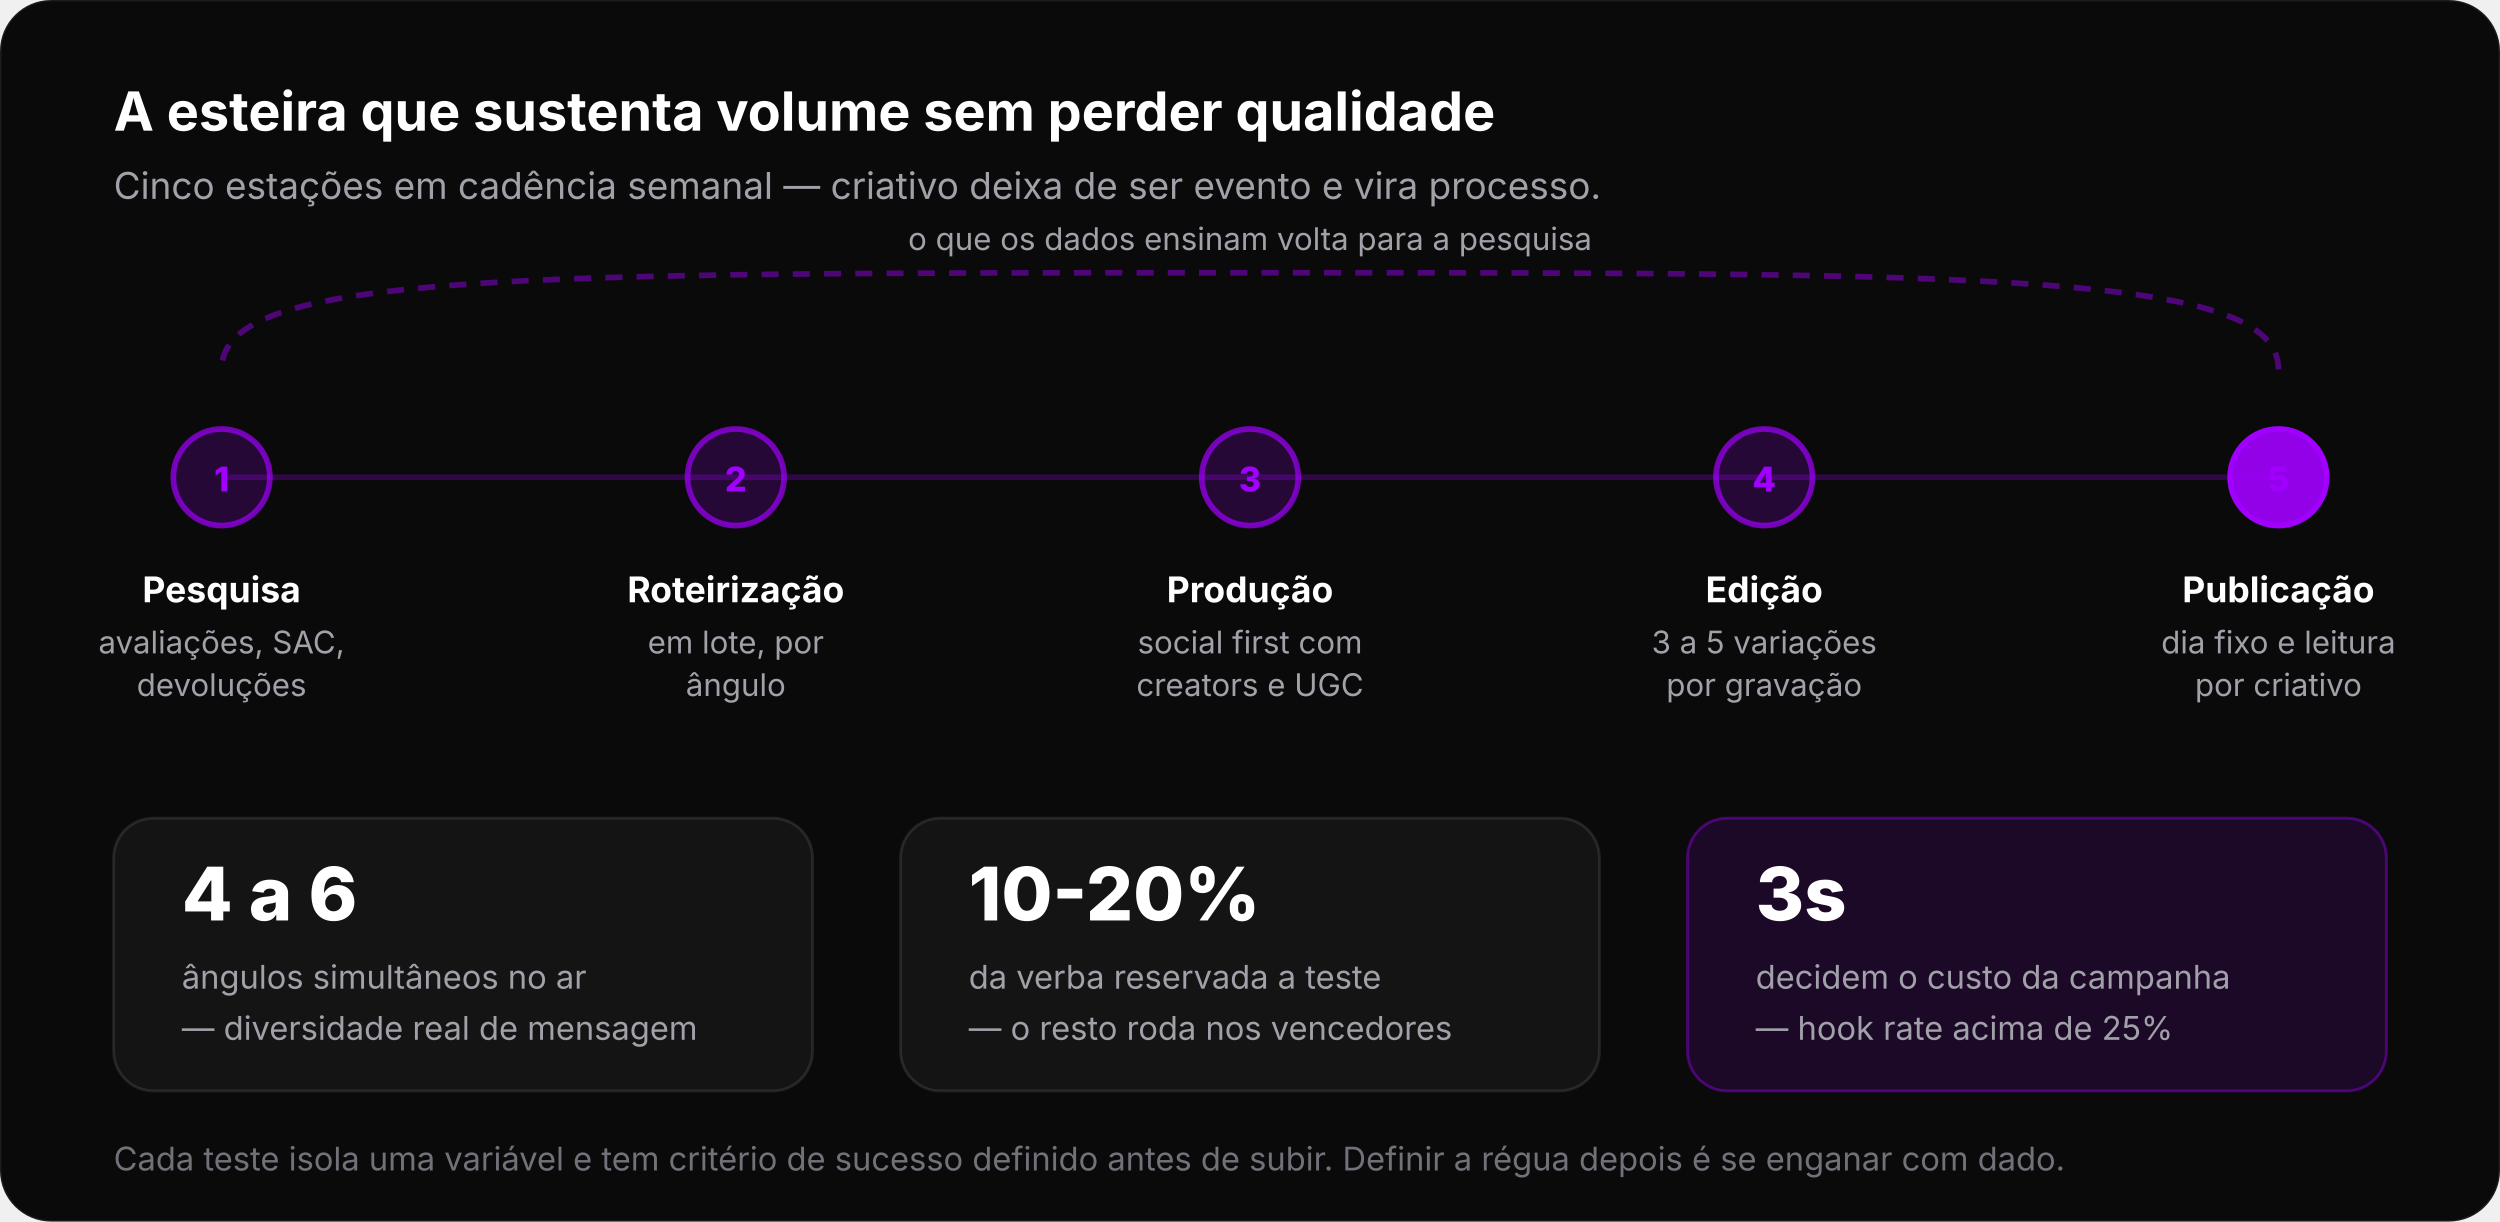
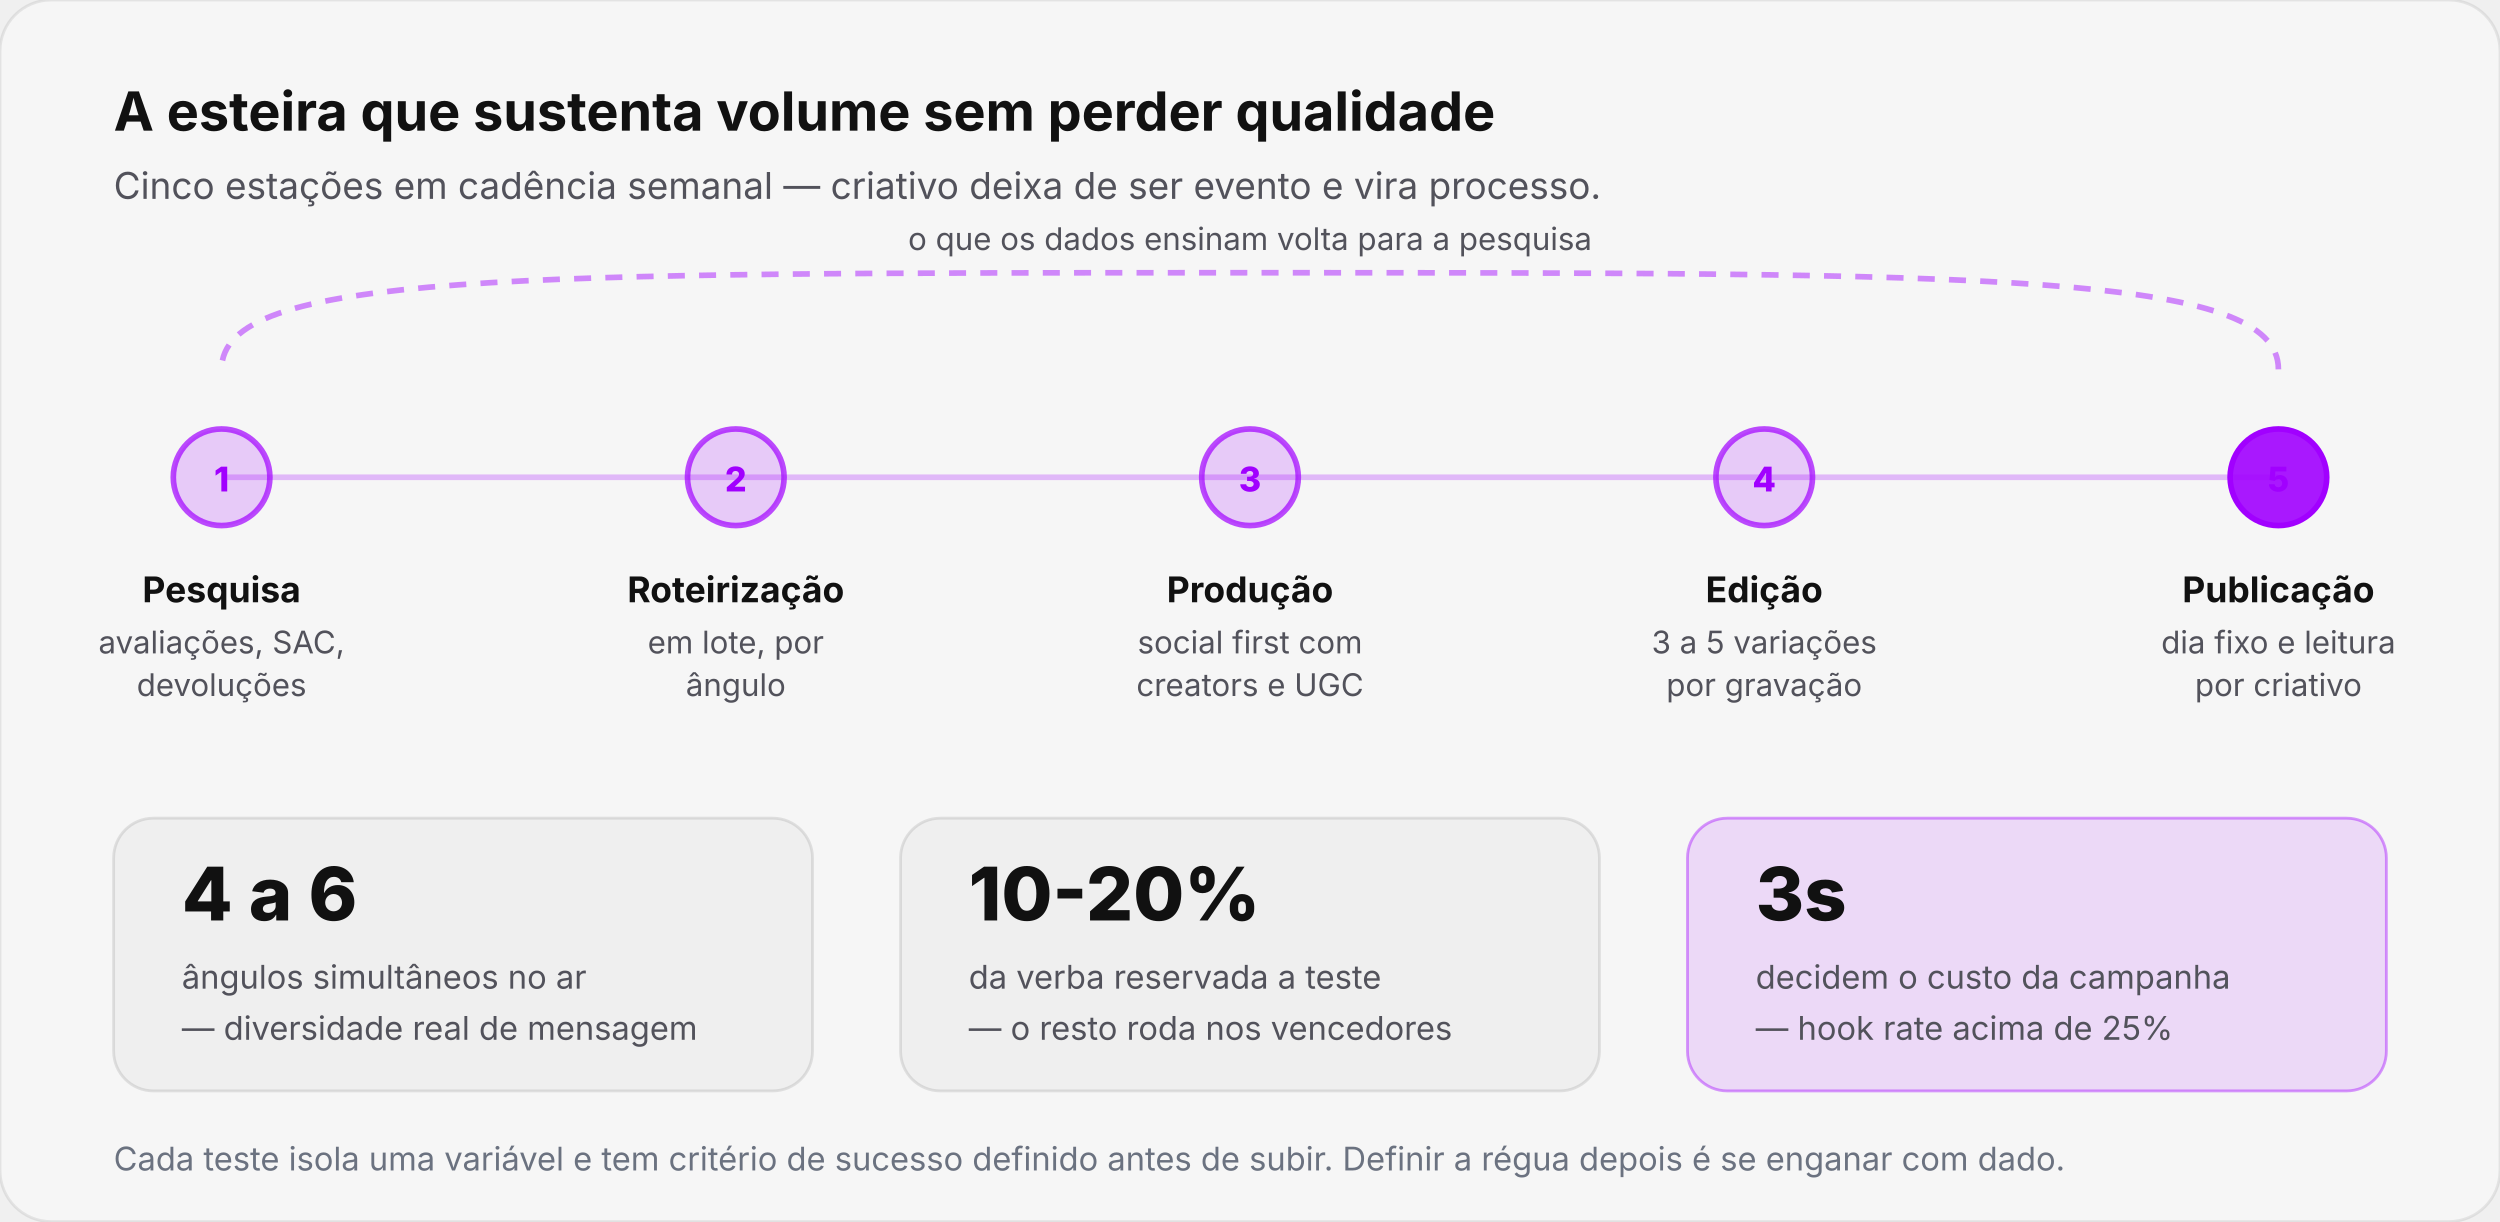
<svg xmlns="http://www.w3.org/2000/svg" viewBox="0 0 880 430" role="img" aria-label="Diagrama da esteira de produção de criativos: pesquisa, roteirização em lote, produção social first, edição em variações e publicação com leitura de dados, alimentando o ciclo de teste e escala">
  <style>
    text { font-family: 'Inter', 'Segoe UI', system-ui, -apple-system, sans-serif; }
-     .t { font-size: 19px; font-weight: 700; fill: #ffffff; }
-     .s { font-size: 13px; fill: #A1A1AA; }
+     .t { font-size: 19px; font-weight: 700; fill: #111111; }
+     .s { font-size: 13px; fill: #52525b; }
    .tag { font-size: 10px; font-weight: 700; fill: #A100FF; letter-spacing: .1em; }
-     .st { font-size: 12.5px; font-weight: 700; fill: #ffffff; }
-     .sd { font-size: 11px; fill: #A1A1AA; }
+     .st { font-size: 12.5px; font-weight: 700; fill: #111111; }
+     .sd { font-size: 11px; fill: #52525b; }
    .num { font-size: 12px; font-weight: 800; fill: #A100FF; }
-     .big { font-size: 26px; font-weight: 800; fill: #ffffff; }
-     .bigl { font-size: 11.5px; fill: #A1A1AA; }
-     .cap { font-size: 11.5px; fill: #71717A; }
+     .big { font-size: 26px; font-weight: 800; fill: #111111; }
+     .bigl { font-size: 11.5px; fill: #52525b; }
+     .cap { font-size: 11.5px; fill: #6b7280; }
  </style>
-   <rect width="880" height="430" rx="18" fill="#0a0a0a" stroke="#ffffff" stroke-opacity=".08" />
+   <rect width="880" height="430" rx="18" fill="#f6f6f6" stroke="#000000" stroke-opacity=".08" />
  <text x="40" y="46" class="t">A esteira que sustenta volume sem perder qualidade</text>
  <text x="40" y="70" class="s">Cinco estações em cadência semanal — criativo deixa de ser evento e vira processo.</text>
  <line x1="78" y1="168" x2="802" y2="168" stroke="#A100FF" stroke-opacity=".25" stroke-width="2" />
  <g>
    <circle cx="78" cy="168" r="17" fill="#A100FF" fill-opacity=".18" stroke="#A100FF" stroke-opacity=".7" stroke-width="2" />
    <text x="78" y="173" class="num" text-anchor="middle">1</text>
    <text x="78" y="212" class="st" text-anchor="middle">Pesquisa</text>
    <text x="78" y="230" class="sd" text-anchor="middle">avaliações, SAC,</text>
    <text x="78" y="245" class="sd" text-anchor="middle">devoluções</text>
    <circle cx="259" cy="168" r="17" fill="#A100FF" fill-opacity=".18" stroke="#A100FF" stroke-opacity=".7" stroke-width="2" />
    <text x="259" y="173" class="num" text-anchor="middle">2</text>
    <text x="259" y="212" class="st" text-anchor="middle">Roteirização</text>
    <text x="259" y="230" class="sd" text-anchor="middle">em lote, por</text>
    <text x="259" y="245" class="sd" text-anchor="middle">ângulo</text>
    <circle cx="440" cy="168" r="17" fill="#A100FF" fill-opacity=".18" stroke="#A100FF" stroke-opacity=".7" stroke-width="2" />
    <text x="440" y="173" class="num" text-anchor="middle">3</text>
    <text x="440" y="212" class="st" text-anchor="middle">Produção</text>
    <text x="440" y="230" class="sd" text-anchor="middle">social first com</text>
    <text x="440" y="245" class="sd" text-anchor="middle">creators e UGC</text>
    <circle cx="621" cy="168" r="17" fill="#A100FF" fill-opacity=".18" stroke="#A100FF" stroke-opacity=".7" stroke-width="2" />
    <text x="621" y="173" class="num" text-anchor="middle">4</text>
    <text x="621" y="212" class="st" text-anchor="middle">Edição</text>
    <text x="621" y="230" class="sd" text-anchor="middle">3 a 5 variações</text>
    <text x="621" y="245" class="sd" text-anchor="middle">por gravação</text>
    <circle cx="802" cy="168" r="17" fill="#A100FF" fill-opacity=".9" stroke="#A100FF" stroke-width="2" />
    <text x="802" y="173" class="num" text-anchor="middle" fill="#ffffff">5</text>
    <text x="802" y="212" class="st" text-anchor="middle">Publicação</text>
    <text x="802" y="230" class="sd" text-anchor="middle">dia fixo e leitura</text>
    <text x="802" y="245" class="sd" text-anchor="middle">por criativo</text>
  </g>
  <path d="M 802,130 C 802,96 700,96 440,96 C 180,96 78,96 78,130" fill="none" stroke="#A100FF" stroke-opacity=".45" stroke-width="2" stroke-dasharray="6 5" />
  <text x="440" y="88" class="sd" text-anchor="middle" fill="#A100FF">o que os dados ensinam volta para a pesquisa</text>
-   <rect x="40" y="288" width="246" height="96" rx="14" fill="#ffffff" fill-opacity=".04" stroke="#ffffff" stroke-opacity=".1" />
+   <rect x="40" y="288" width="246" height="96" rx="14" fill="#000000" fill-opacity=".03" stroke="#000000" stroke-opacity=".10" />
  <text x="64" y="324" class="big">4 a 6</text>
  <text x="64" y="348" class="bigl">ângulos simultâneos no ar</text>
  <text x="64" y="366" class="bigl">— diversidade real de mensagem</text>
-   <rect x="317" y="288" width="246" height="96" rx="14" fill="#ffffff" fill-opacity=".04" stroke="#ffffff" stroke-opacity=".1" />
+   <rect x="317" y="288" width="246" height="96" rx="14" fill="#000000" fill-opacity=".03" stroke="#000000" stroke-opacity=".10" />
  <text x="341" y="324" class="big">10-20%</text>
  <text x="341" y="348" class="bigl">da verba reservada a teste</text>
  <text x="341" y="366" class="bigl">— o resto roda nos vencedores</text>
  <rect x="594" y="288" width="246" height="96" rx="14" fill="#A100FF" fill-opacity=".12" stroke="#A100FF" stroke-opacity=".4" />
  <text x="618" y="324" class="big" fill="#A100FF">3s</text>
  <text x="618" y="348" class="bigl">decidem o custo da campanha</text>
  <text x="618" y="366" class="bigl">— hook rate acima de 25%</text>
  <text x="40" y="412" class="cap">Cada teste isola uma variável e tem critério de sucesso definido antes de subir. Definir a régua depois é se enganar com dado.</text>
</svg>
